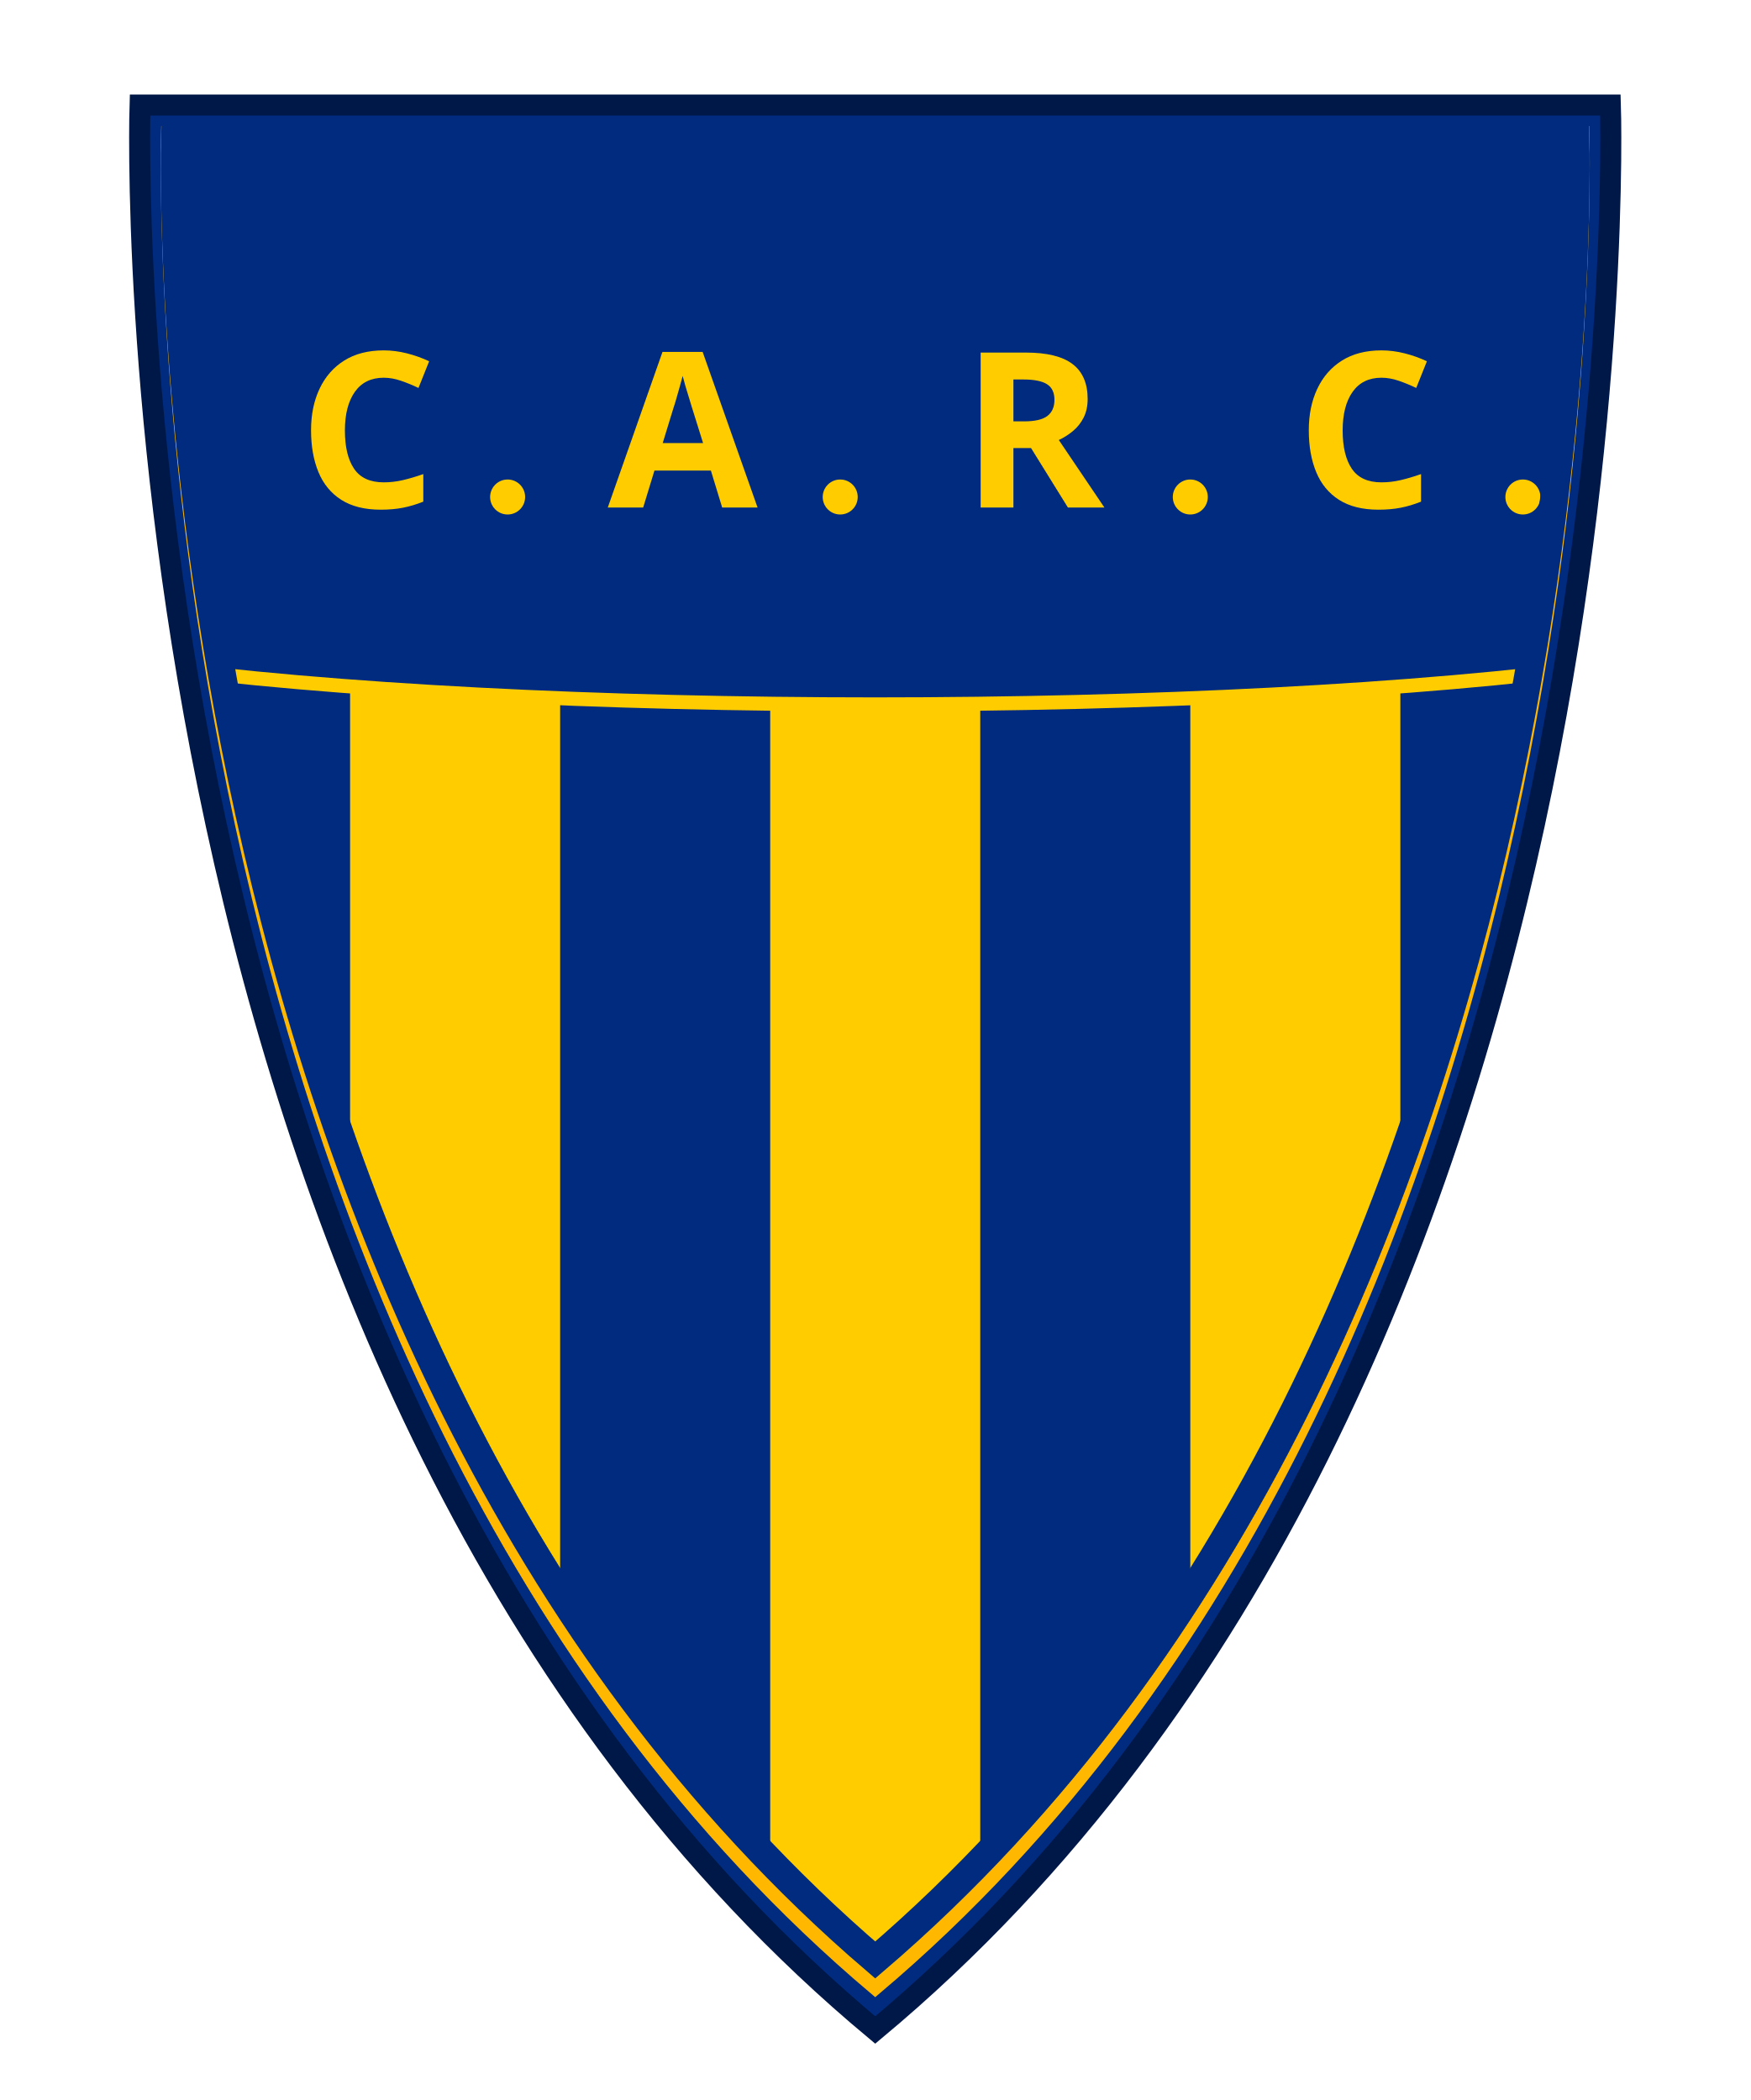
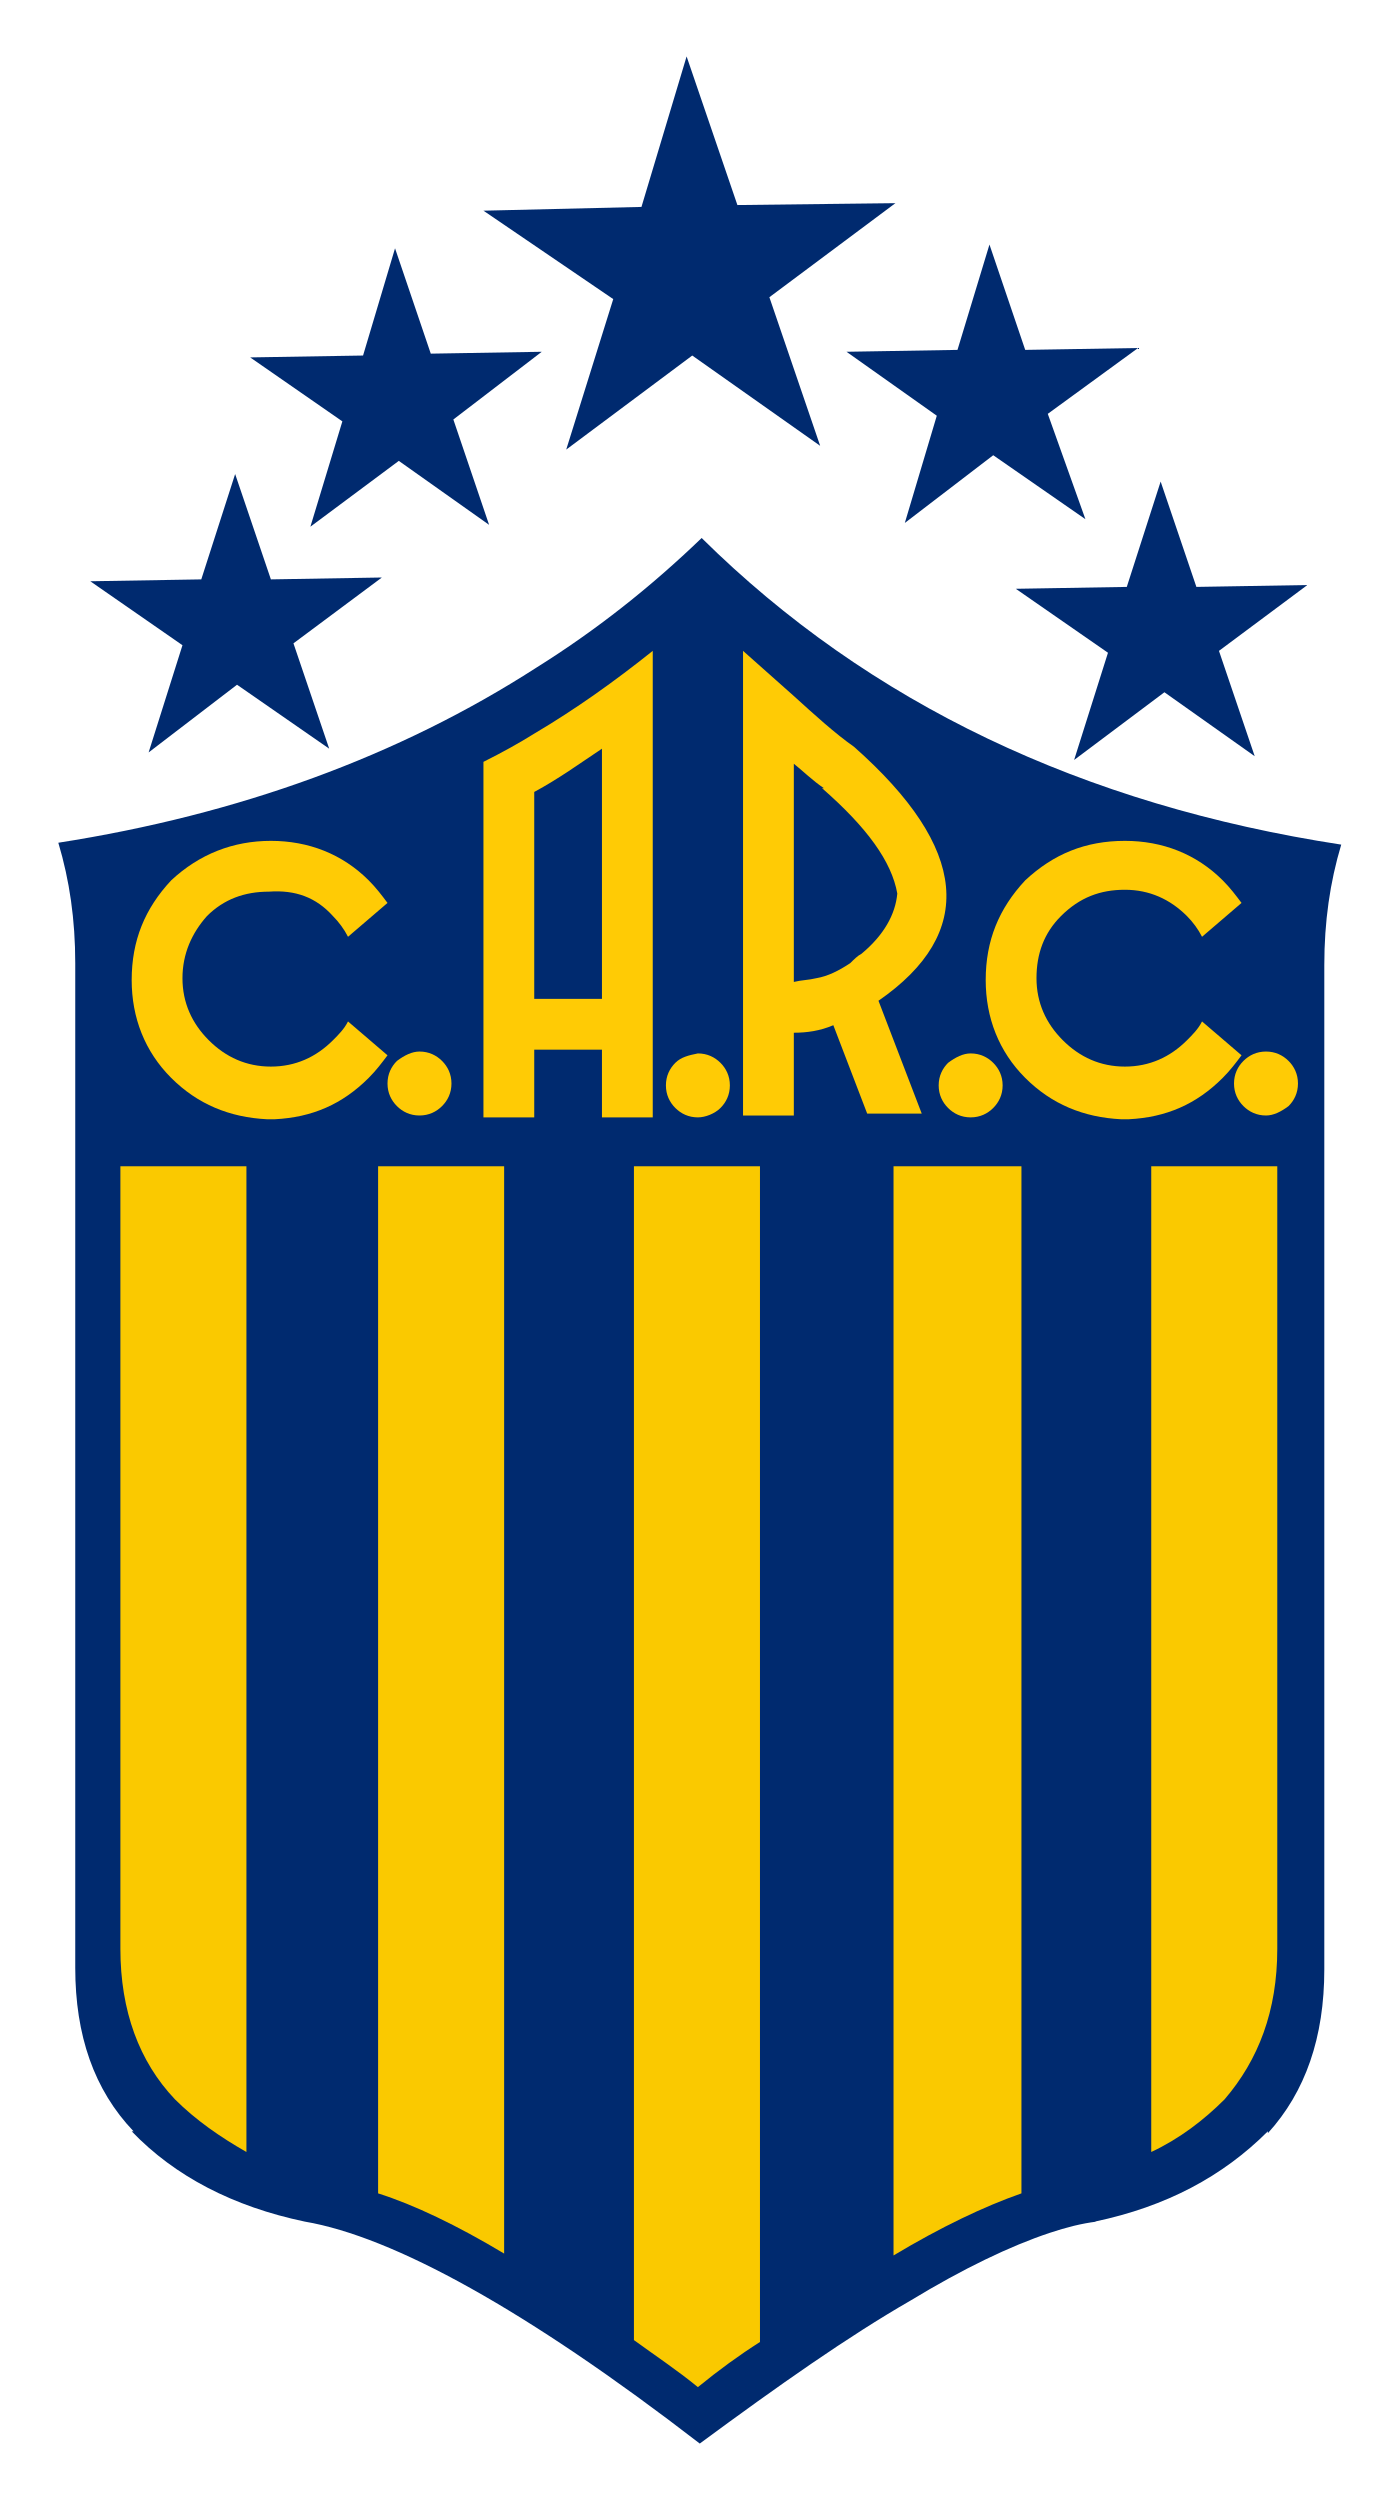
- <svg xmlns="http://www.w3.org/2000/svg" viewBox="0 0 500 600" width="100%" height="100%">
-   <defs>
-     <clipPath id="rc-shield-clip">
-       <path d="M 50 40                 L 450 40                 C 450 40 460 380 250 560                 C 40 380 50 40 50 40 Z" />
-     </clipPath>
-   </defs>
-   <path d="M 40 30             L 460 30             C 460 30 472 395 250 580             C 28 395 40 30 40 30 Z" fill="#002b7f" stroke="#001848" stroke-width="6" />
-   <path d="M 48 38             L 452 38             C 452 38 463 388 250 568             C 37 388 48 38 48 38 Z" fill="#ffcc00" stroke="#ffb700" stroke-width="4" />
-   <g clip-path="url(#rc-shield-clip)">
-     <rect x="0" y="0" width="500" height="600" fill="#002b7f" />
-     <rect x="100" y="0" width="60" height="600" fill="#ffcc00" />
-     <rect x="220" y="0" width="60" height="600" fill="#ffcc00" />
-     <rect x="340" y="0" width="60" height="600" fill="#ffcc00" />
-     <path d="M 40 30 L 460 30 L 460 190 C 350 205 150 205 40 190 Z" fill="#002b7f" stroke="#ffcc00" stroke-width="4" />
-     <g fill="#ffcc00" font-family="'Arial Black', 'Montserrat', Impact, sans-serif" font-weight="900" font-size="62" text-anchor="middle">
-       <text x="105" y="145">C</text>
-       <text x="195" y="145">A</text>
-       <text x="295" y="145">R</text>
-       <text x="390" y="145">C</text>
-     </g>
-     <circle cx="145" cy="142" r="5" fill="#ffcc00" />
-     <circle cx="240" cy="142" r="5" fill="#ffcc00" />
-     <circle cx="340" cy="142" r="5" fill="#ffcc00" />
-     <circle cx="435" cy="142" r="5" fill="#ffcc00" />
-   </g>
-   <path d="M 50 40             L 450 40             C 450 40 460 380 250 560             C 40 380 50 40 50 40 Z" fill="none" stroke="#002b7f" stroke-width="8" />
+ <svg xmlns="http://www.w3.org/2000/svg" version="1.1" id="Layer_1" x="0px" y="0px" viewBox="-268 330.1 74.3 132.9" style="enable-background:new -268 330.1 74.3 132.9;" xml:space="preserve">
+   <style type="text/css">
+ 	.st0{fill:#002A6F;}
+ 	.st1{fill:#FAC900;}
+ 	.st2{fill:#FFCB05;}
+ </style>
+   <polygon id="polygon3033" class="st0" points="-246.8,354.6 -251.5,358.1 -249.8,352.5 -254.7,349.1 -248.7,349 -247,343.3   -245.1,348.9 -239.2,348.8 -243.9,352.4 -242,358 -242,358 -242,358 " />
+   <polygon id="polygon3035" class="st0" points="-255.5,355.3 -253.6,360.9 -247.7,360.8 -252.4,364.3 -250.5,369.9 -250.5,369.9   -250.5,369.9 -255.4,366.5 -260.1,370.1 -258.3,364.4 -263.2,361 -257.3,360.9 " />
+   <polygon id="polygon3037" class="st0" points="-210.3,357.7 -210.3,357.7 -210.3,357.7 -215.2,354.3 -219.9,357.9 -218.2,352.2   -223,348.8 -217.1,348.7 -215.4,343.1 -213.5,348.7 -207.5,348.6 -212.3,352.1 " />
+   <polygon id="polygon3039" class="st0" points="-204.4,361.3 -198.5,361.2 -203.2,364.7 -201.3,370.3 -201.3,370.3 -201.3,370.3   -206.1,366.9 -210.9,370.5 -209.1,364.8 -214,361.4 -208.1,361.3 -206.3,355.7 " />
+   <path id="path3041" class="st0" d="M-196.7,375c-0.6,2-0.9,4.1-0.9,6.4v53.4c0,3.6-1,6.5-3,8.7  v-0.1c-2.4,2.4-5.4,4-9.2,4.8h0.1c-0.8,0.1-1.6,0.3-2.5,0.6c-2.1,0.7-4.6,1.9-7.4,3.6c-3.3,1.9-7,4.5-11.2,7.6  c-9.2-7.1-16.3-11-21-11.8h0c-3.8-0.8-6.9-2.4-9.2-4.8l0.1,0c-2.1-2.2-3.1-5.1-3.1-8.7v-53.4c0-2.3-0.3-4.4-0.9-6.4  c9.6-1.5,18.1-4.6,25.4-9.3c3.2-2,6.1-4.3,8.8-6.9C-221.8,367.5-210.4,372.9-196.7,375L-196.7,375C-196.7,375-196.7,375-196.7,375z" />
+   <path id="path3535" class="st1" d="M-261.6,392.1v41.6c0,3.3,1,6,2.9,8c1.1,1.1,2.4,2,3.8,2.8  v-52.4C-254.9,392.1-261.6,392.1-261.6,392.1z M-247.9,392.1v54.6c1.9,0.6,4.2,1.7,6.7,3.2v-57.8  C-241.3,392.1-247.9,392.1-247.9,392.1z M-234.3,392.1v62.4c1.1,0.8,2.3,1.6,3.4,2.5c1.1-0.9,2.2-1.7,3.3-2.4v-62.5  C-227.5,392.1-234.3,392.1-234.3,392.1z M-220.5,392.1V450c0,0,0,0,0,0c2.5-1.5,4.8-2.6,6.8-3.3v-54.6L-220.5,392.1L-220.5,392.1z   M-206.8,392.1v52.4c1.5-0.7,2.8-1.7,3.9-2.8c1.8-2.1,2.8-4.7,2.8-8v-41.6C-200.1,392.1-206.8,392.1-206.8,392.1z" />
+   <path id="path3043" class="st2" d="M-208.2,377.4c1.3,0,2.4,0.5,3.3,1.4c0.3,0.3,0.6,0.7,0.8,1.1  l2.1-1.8c-0.3-0.4-0.6-0.8-1-1.2c-1.4-1.4-3.2-2.1-5.2-2.1c-2.1,0-3.8,0.7-5.3,2.1c-1.4,1.5-2.1,3.2-2.1,5.3c0,2,0.7,3.8,2.1,5.2  c1.4,1.4,3.1,2.1,5.1,2.2h0.4c2-0.1,3.6-0.8,5-2.2c0.4-0.4,0.7-0.8,1-1.2l-2.1-1.8c-0.2,0.4-0.5,0.7-0.8,1c0,0,0,0,0,0  c-0.9,0.9-2,1.4-3.3,1.4c-1.3,0-2.4-0.5-3.3-1.4c-0.9-0.9-1.4-2-1.4-3.3c0-1.3,0.4-2.4,1.3-3.3c0,0,0,0,0,0  C-210.6,377.8-209.5,377.4-208.2,377.4L-208.2,377.4C-208.2,377.4-208.2,377.4-208.2,377.4z" />
+   <path id="path3045" class="st2" d="M-201.9,388.9c0.3,0.3,0.7,0.5,1.2,0.5c0.4,0,0.8-0.2,1.2-0.5  c0.3-0.3,0.5-0.7,0.5-1.2c0-0.5-0.2-0.9-0.5-1.2c-0.3-0.3-0.7-0.5-1.2-0.5c-0.5,0-0.9,0.2-1.2,0.5c-0.3,0.3-0.5,0.7-0.5,1.2  C-202.4,388.2-202.2,388.6-201.9,388.9L-201.9,388.9L-201.9,388.9z" />
+   <path id="path3047" class="st2" d="M-225.8,367.1c-0.9-0.8-1.8-1.6-2.7-2.4v24.7h2.7V385  c0.7,0,1.4-0.1,2.1-0.4l1.8,4.7h2.9l-2.3-6c5.2-3.6,4.8-8.1-1.3-13.5C-223.6,369.1-224.7,368.1-225.8,367.1L-225.8,367.1  L-225.8,367.1L-225.8,367.1z M-225.8,370.7c0.5,0.4,1,0.9,1.6,1.3h-0.1c2.4,2.1,3.7,3.9,4,5.6c-0.1,1.1-0.7,2.2-1.9,3.2  c-0.2,0.1-0.4,0.3-0.6,0.5h0c-0.6,0.4-1.2,0.7-1.8,0.8c-0.4,0.1-0.8,0.1-1.2,0.2V370.7L-225.8,370.7  C-225.8,370.7-225.8,370.7-225.8,370.7z" />
+   <path id="path3049" class="st2" d="M-233.3,364.7c-2,1.6-4.1,3.1-6.3,4.4c-0.8,0.5-1.7,1-2.7,1.5  v18.9h2.7v-3.6h3.6v3.6h2.7V364.7L-233.3,364.7L-233.3,364.7L-233.3,364.7z M-239.6,372.2c1.3-0.7,2.4-1.5,3.6-2.3v13.3h-3.6V372.2  L-239.6,372.2L-239.6,372.2z" />
+   <path id="path3051" class="st2" d="M-250.3,378.8c0.3,0.3,0.6,0.7,0.8,1.1l2.1-1.8  c-0.3-0.4-0.6-0.8-1-1.2c-1.4-1.4-3.2-2.1-5.2-2.1c-2,0-3.8,0.7-5.3,2.1c-1.4,1.5-2.1,3.2-2.1,5.3c0,2,0.7,3.8,2.1,5.2  c1.4,1.4,3.1,2.1,5.1,2.2h0.4c2-0.1,3.6-0.8,5-2.2c0.4-0.4,0.7-0.8,1-1.2l-2.1-1.8c-0.2,0.4-0.5,0.7-0.8,1c0,0,0,0,0,0  c-0.9,0.9-2,1.4-3.3,1.4c-1.3,0-2.4-0.5-3.3-1.4c-0.9-0.9-1.4-2-1.4-3.3c0-1.3,0.5-2.4,1.3-3.3c0,0,0,0,0,0c0.9-0.9,2-1.3,3.3-1.3  C-252.3,377.4-251.2,377.8-250.3,378.8L-250.3,378.8C-250.3,378.8-250.3,378.8-250.3,378.8z" />
+   <path id="path3053" class="st2" d="M-246.9,388.9c0.3,0.3,0.7,0.5,1.2,0.5c0.5,0,0.9-0.2,1.2-0.5  c0.3-0.3,0.5-0.7,0.5-1.2c0-0.5-0.2-0.9-0.5-1.2c-0.3-0.3-0.7-0.5-1.2-0.5c-0.4,0-0.8,0.2-1.2,0.5c-0.3,0.3-0.5,0.7-0.5,1.2  C-247.4,388.2-247.2,388.6-246.9,388.9L-246.9,388.9L-246.9,388.9z" />
+   <path id="path3055" class="st2" d="M-218.1,387.8c0,0.5,0.2,0.9,0.5,1.2c0.3,0.3,0.7,0.5,1.2,0.5  c0.5,0,0.9-0.2,1.2-0.5c0.3-0.3,0.5-0.7,0.5-1.2c0-0.5-0.2-0.9-0.5-1.2c-0.3-0.3-0.7-0.5-1.2-0.5c-0.4,0-0.8,0.2-1.2,0.5  C-217.9,386.9-218.1,387.3-218.1,387.8L-218.1,387.8L-218.1,387.8z" />
+   <path id="path3057" class="st2" d="M-232.1,386.6c-0.3,0.3-0.5,0.7-0.5,1.2c0,0.5,0.2,0.9,0.5,1.2  c0.3,0.3,0.7,0.5,1.2,0.5c0.4,0,0.9-0.2,1.2-0.5c0.3-0.3,0.5-0.7,0.5-1.2c0-0.5-0.2-0.9-0.5-1.2c-0.3-0.3-0.7-0.5-1.2-0.5  C-231.4,386.2-231.8,386.3-232.1,386.6L-232.1,386.6L-232.1,386.6z" />
+   <polygon id="polygon3071" class="st0" points="-231.5,333.1 -228.8,341 -220.4,340.9 -227.1,345.9 -224.4,353.8 -224.4,353.8   -224.4,353.8 -231.2,349 -237.9,354 -235.4,346 -242.3,341.3 -233.9,341.1 " />
</svg>
